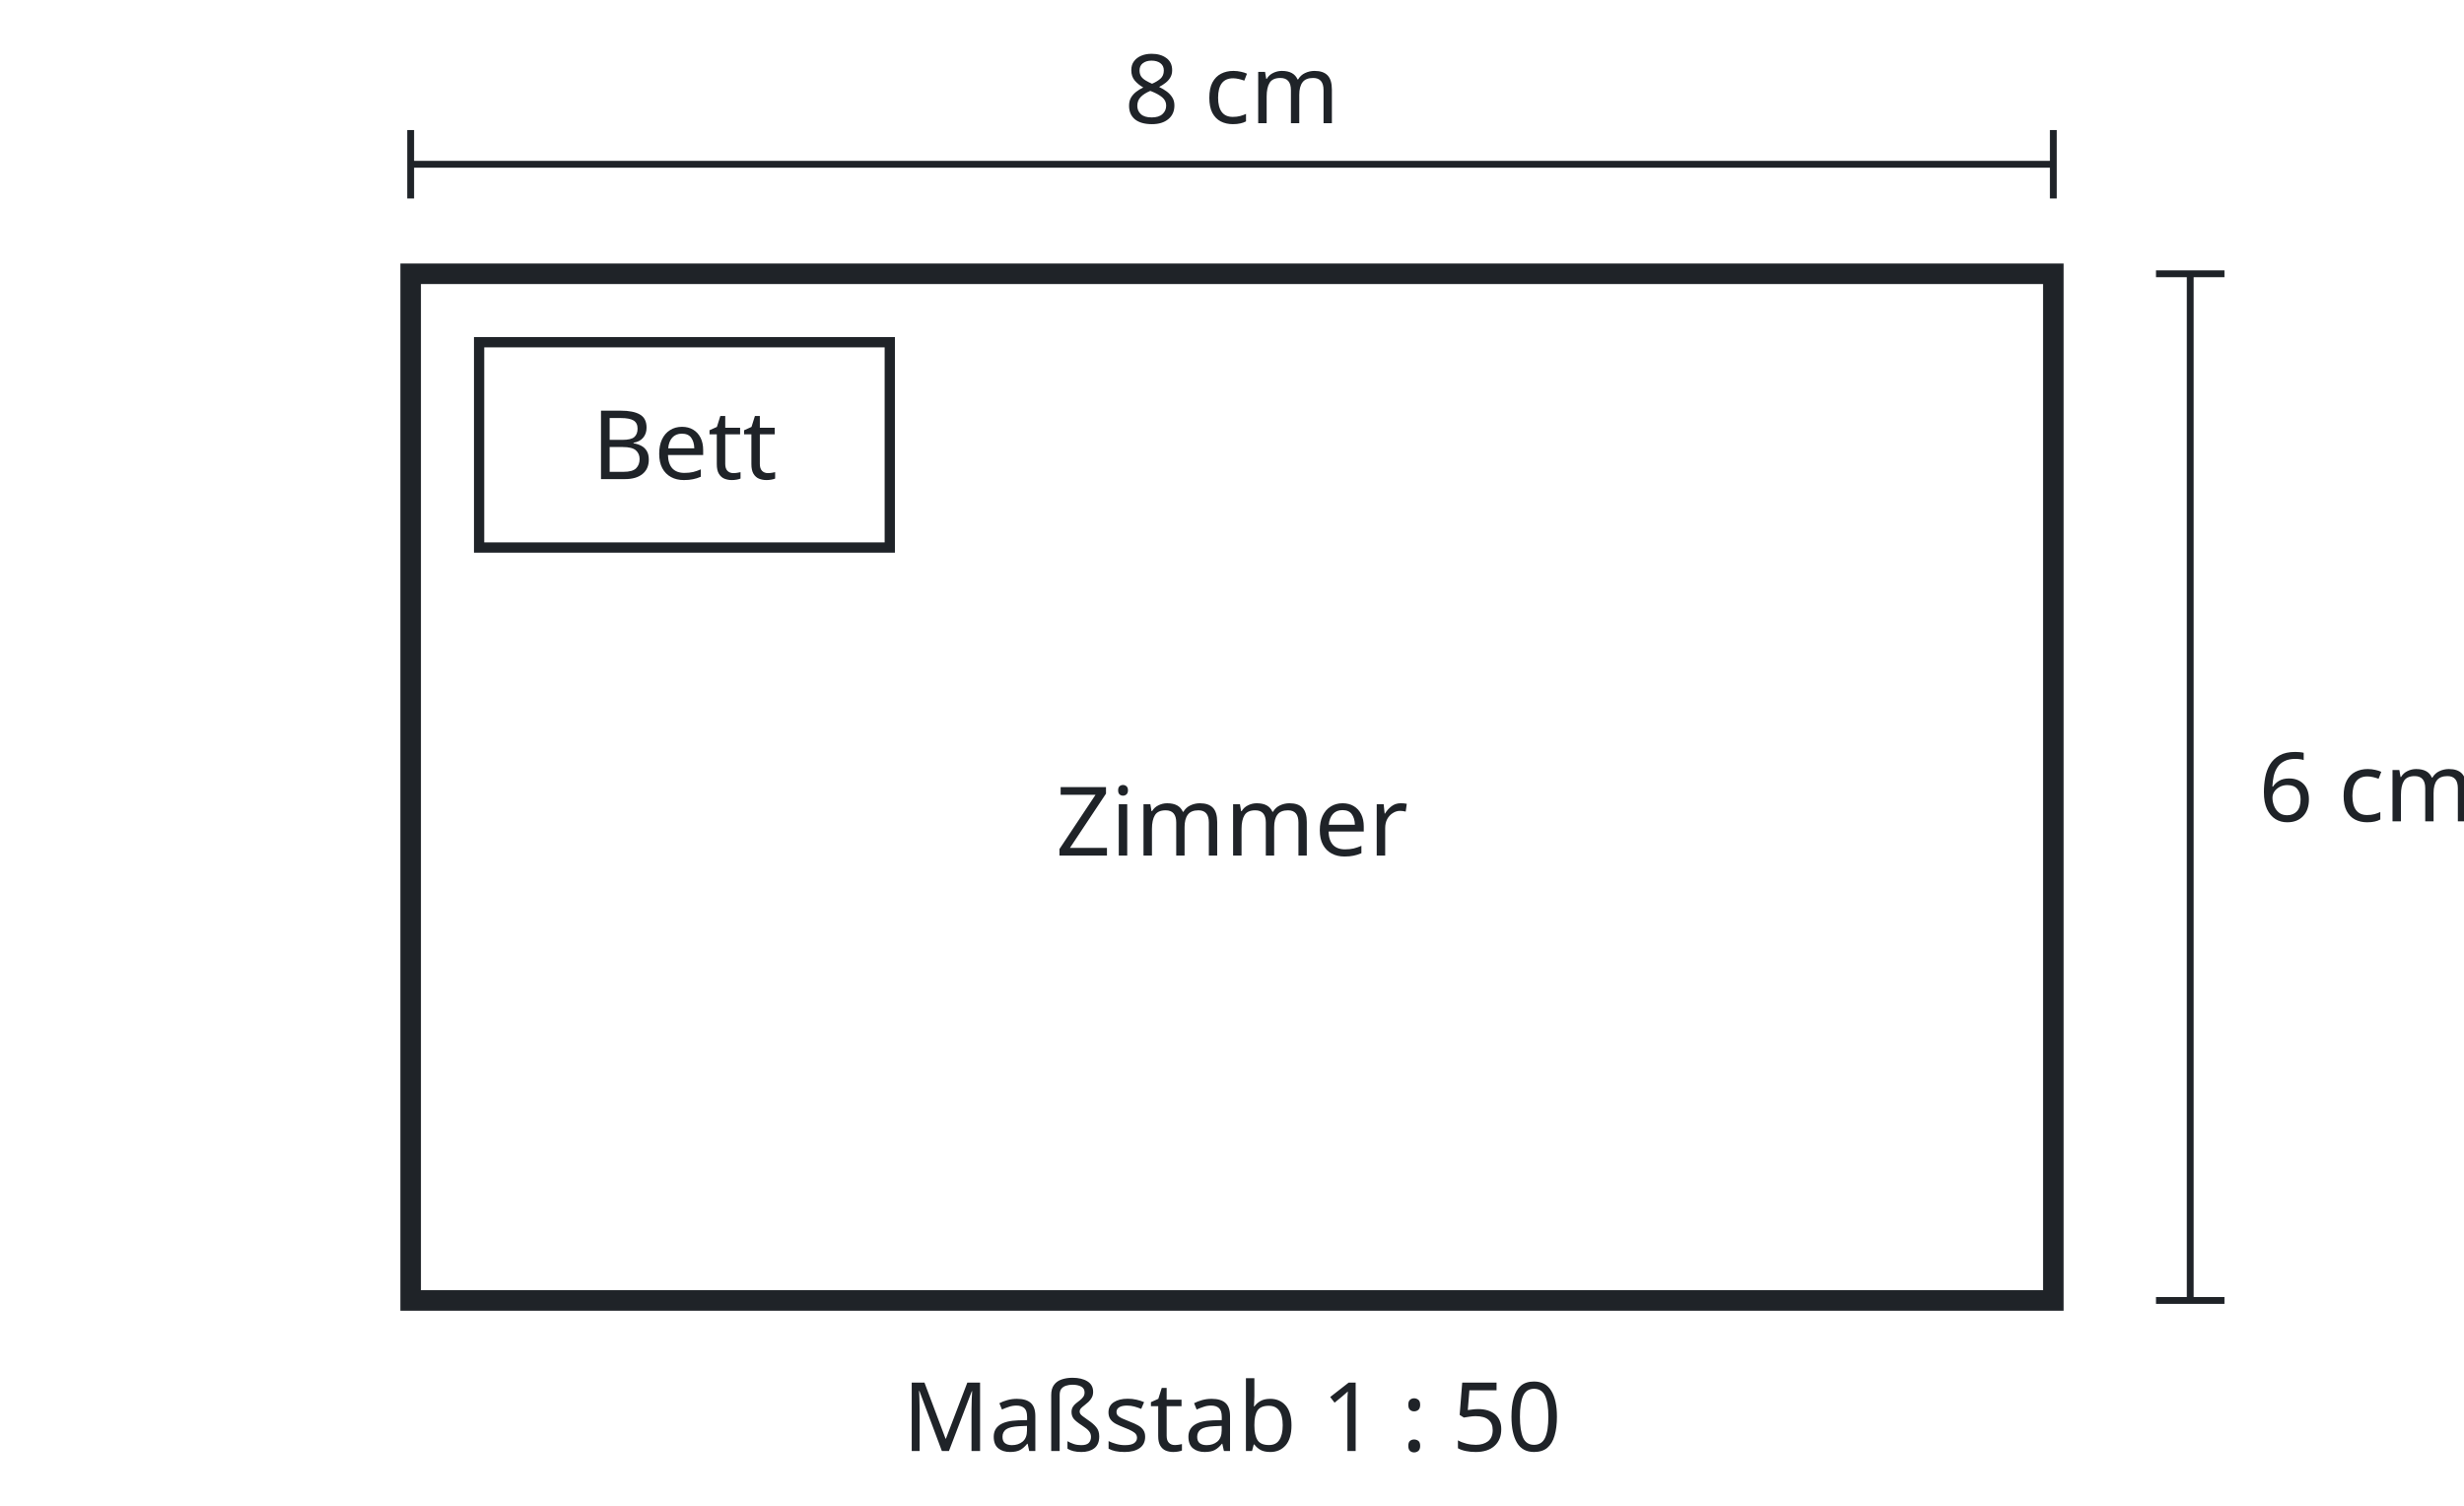
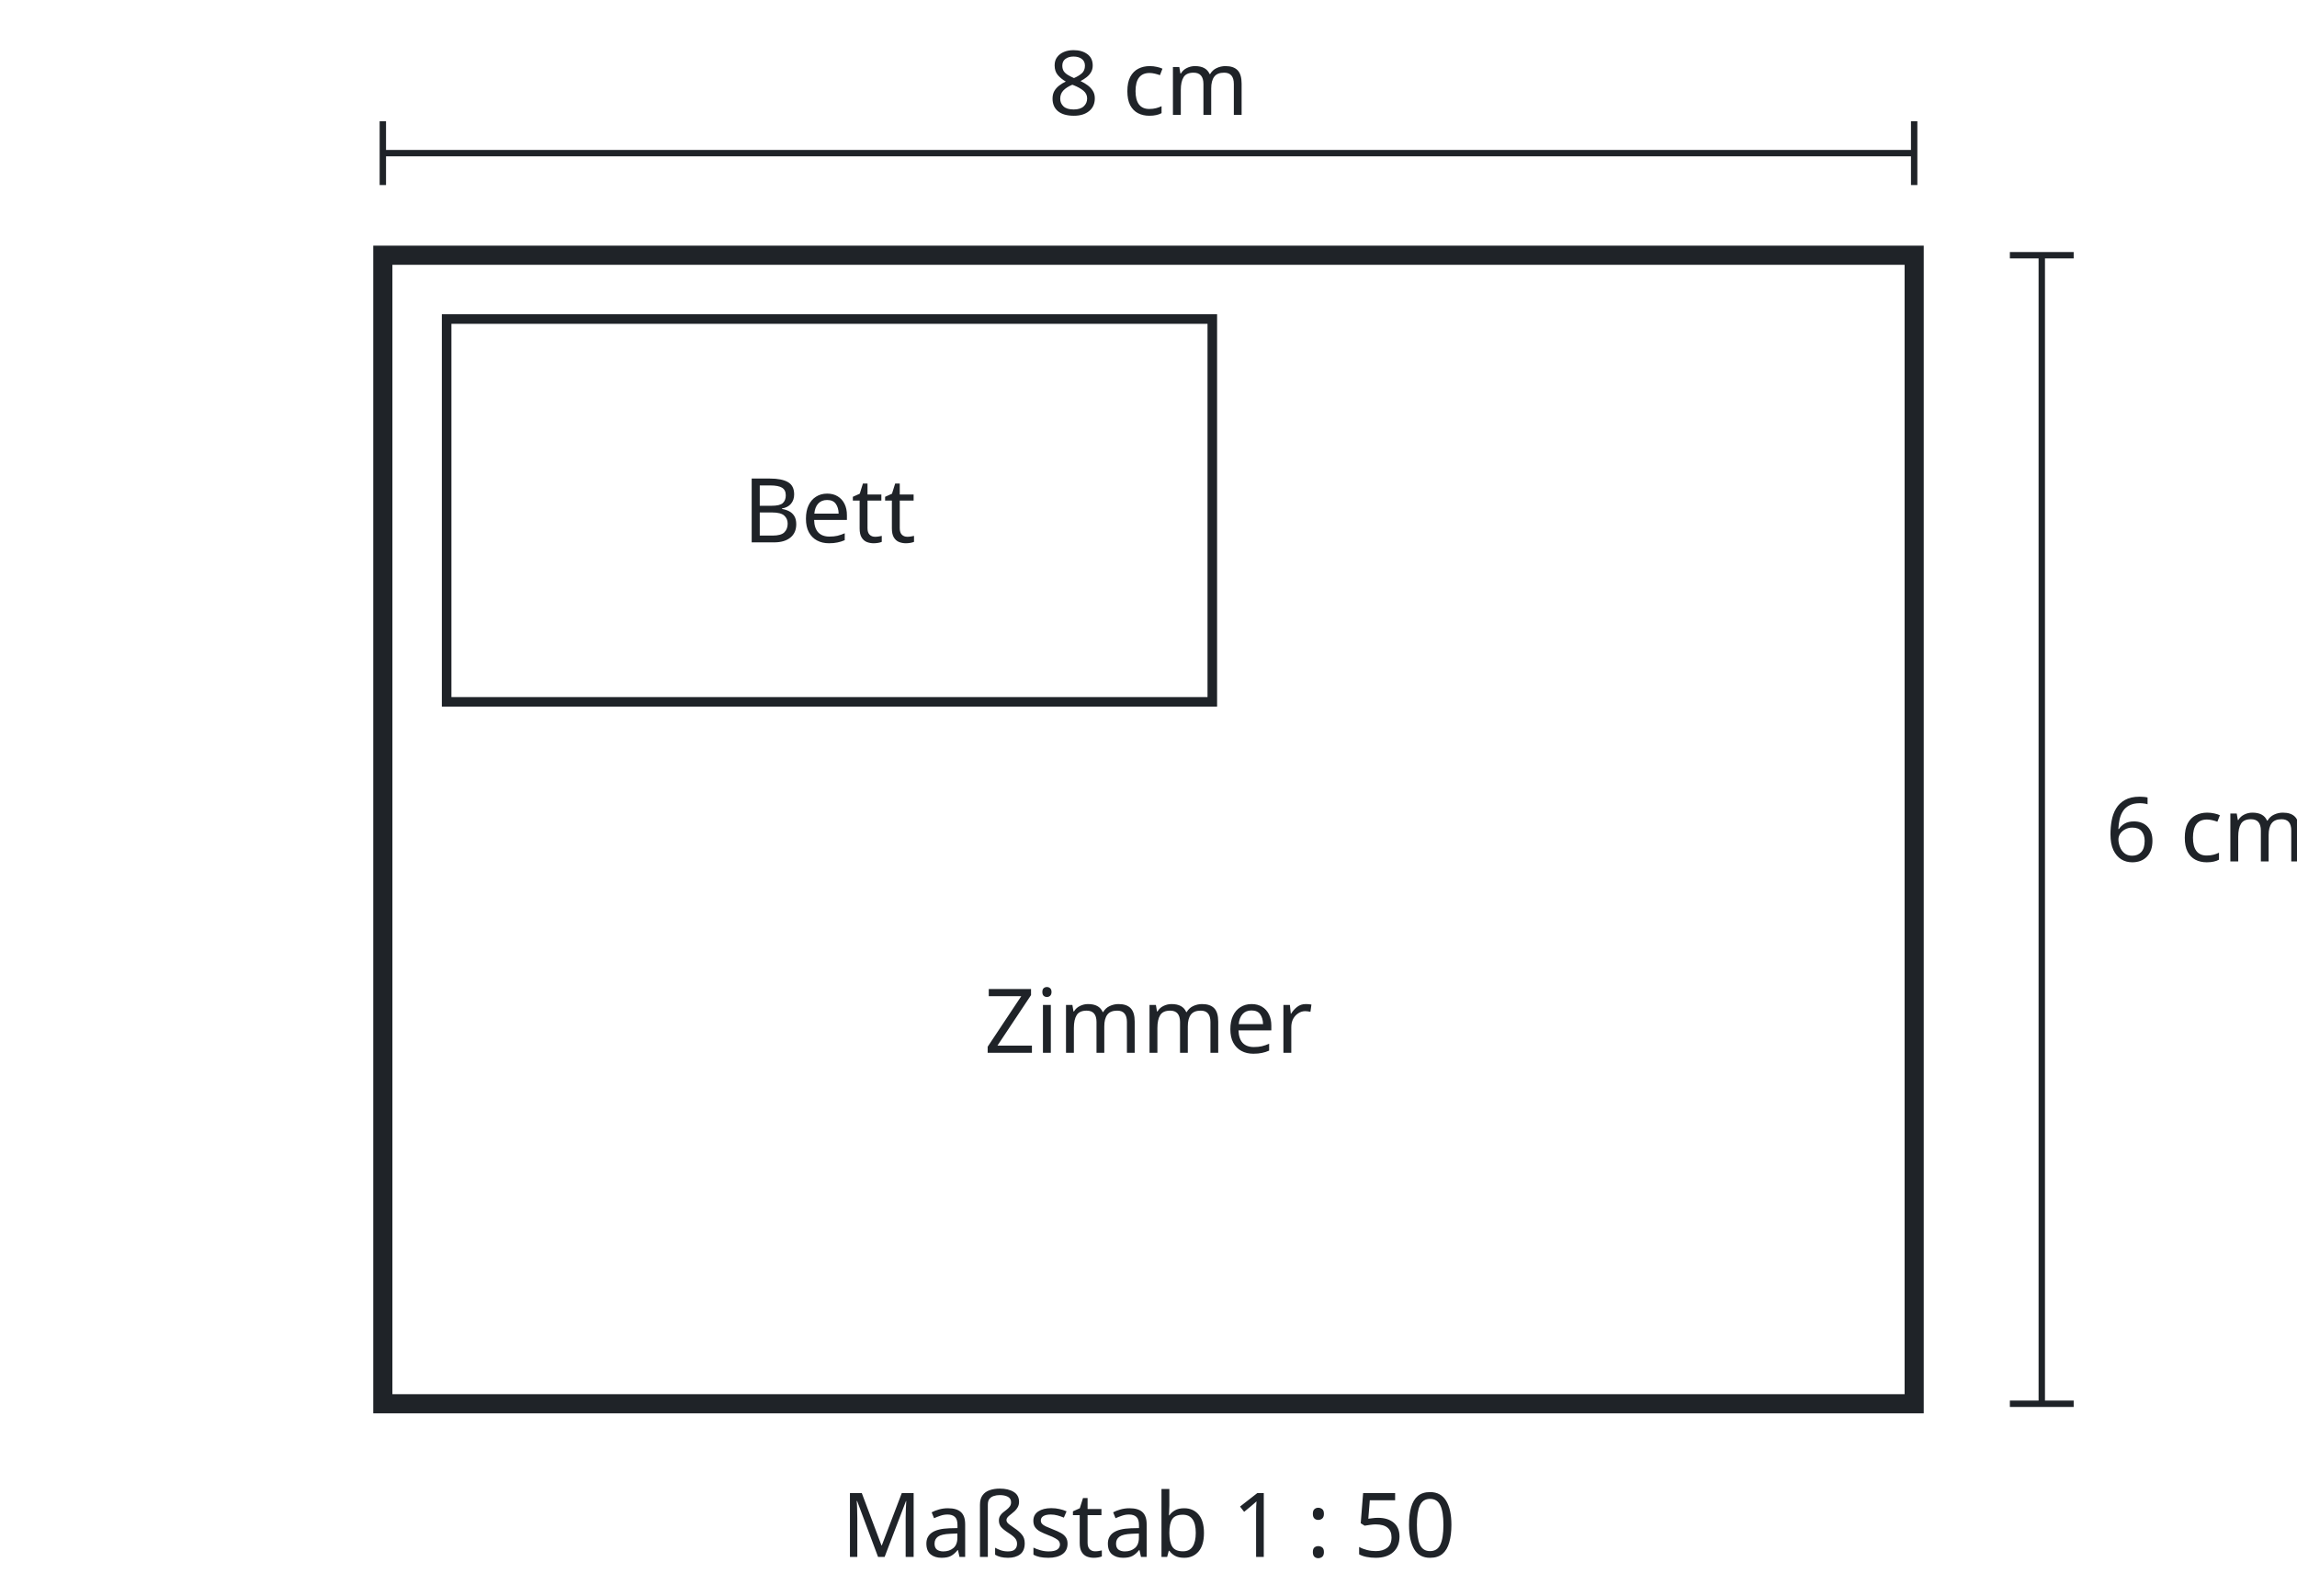
- <svg xmlns="http://www.w3.org/2000/svg" viewBox="0 0 360 220" width="360" height="220" role="img">
+ <svg xmlns="http://www.w3.org/2000/svg" viewBox="0 0 360 250" width="360" height="250" role="img">
  <style>
    :root { color: #1f2328; }
    @media (prefers-color-scheme: dark) { :root { color: #e6edf3; } }
    text { fill: currentColor; font: 14px sans-serif; }
    .wand { fill: none; stroke: currentColor; stroke-width: 3; }
    .maß { stroke: currentColor; stroke-width: 1; }
  </style>
-   <rect class="wand" x="60" y="40" width="240" height="150" />
-   <rect x="70" y="50" width="60" height="30" fill="none" stroke="currentColor" stroke-width="1.5" />
-   <text x="100" y="70" text-anchor="middle">Bett</text>
+   <rect class="wand" x="60" y="40" width="240" height="180" />
+   <rect x="70" y="50" width="120" height="60" fill="none" stroke="currentColor" stroke-width="1.5" />
+   <text x="130" y="85" text-anchor="middle">Bett</text>
  <line class="maß" x1="60" y1="24" x2="300" y2="24" />
  <line class="maß" x1="60" y1="19" x2="60" y2="29" />
  <line class="maß" x1="300" y1="19" x2="300" y2="29" />
  <text x="180" y="18" text-anchor="middle">8 cm</text>
-   <line class="maß" x1="320" y1="40" x2="320" y2="190" />
+   <line class="maß" x1="320" y1="40" x2="320" y2="220" />
  <line class="maß" x1="315" y1="40" x2="325" y2="40" />
-   <line class="maß" x1="315" y1="190" x2="325" y2="190" />
-   <text x="330" y="120">6 cm</text>
-   <text x="180" y="125" text-anchor="middle">Zimmer</text>
-   <text x="180" y="212" text-anchor="middle">Maßstab 1 : 50</text>
+   <line class="maß" x1="315" y1="220" x2="325" y2="220" />
+   <text x="330" y="135">6 cm</text>
+   <text x="180" y="165" text-anchor="middle">Zimmer</text>
+   <text x="180" y="244" text-anchor="middle">Maßstab 1 : 50</text>
</svg>
